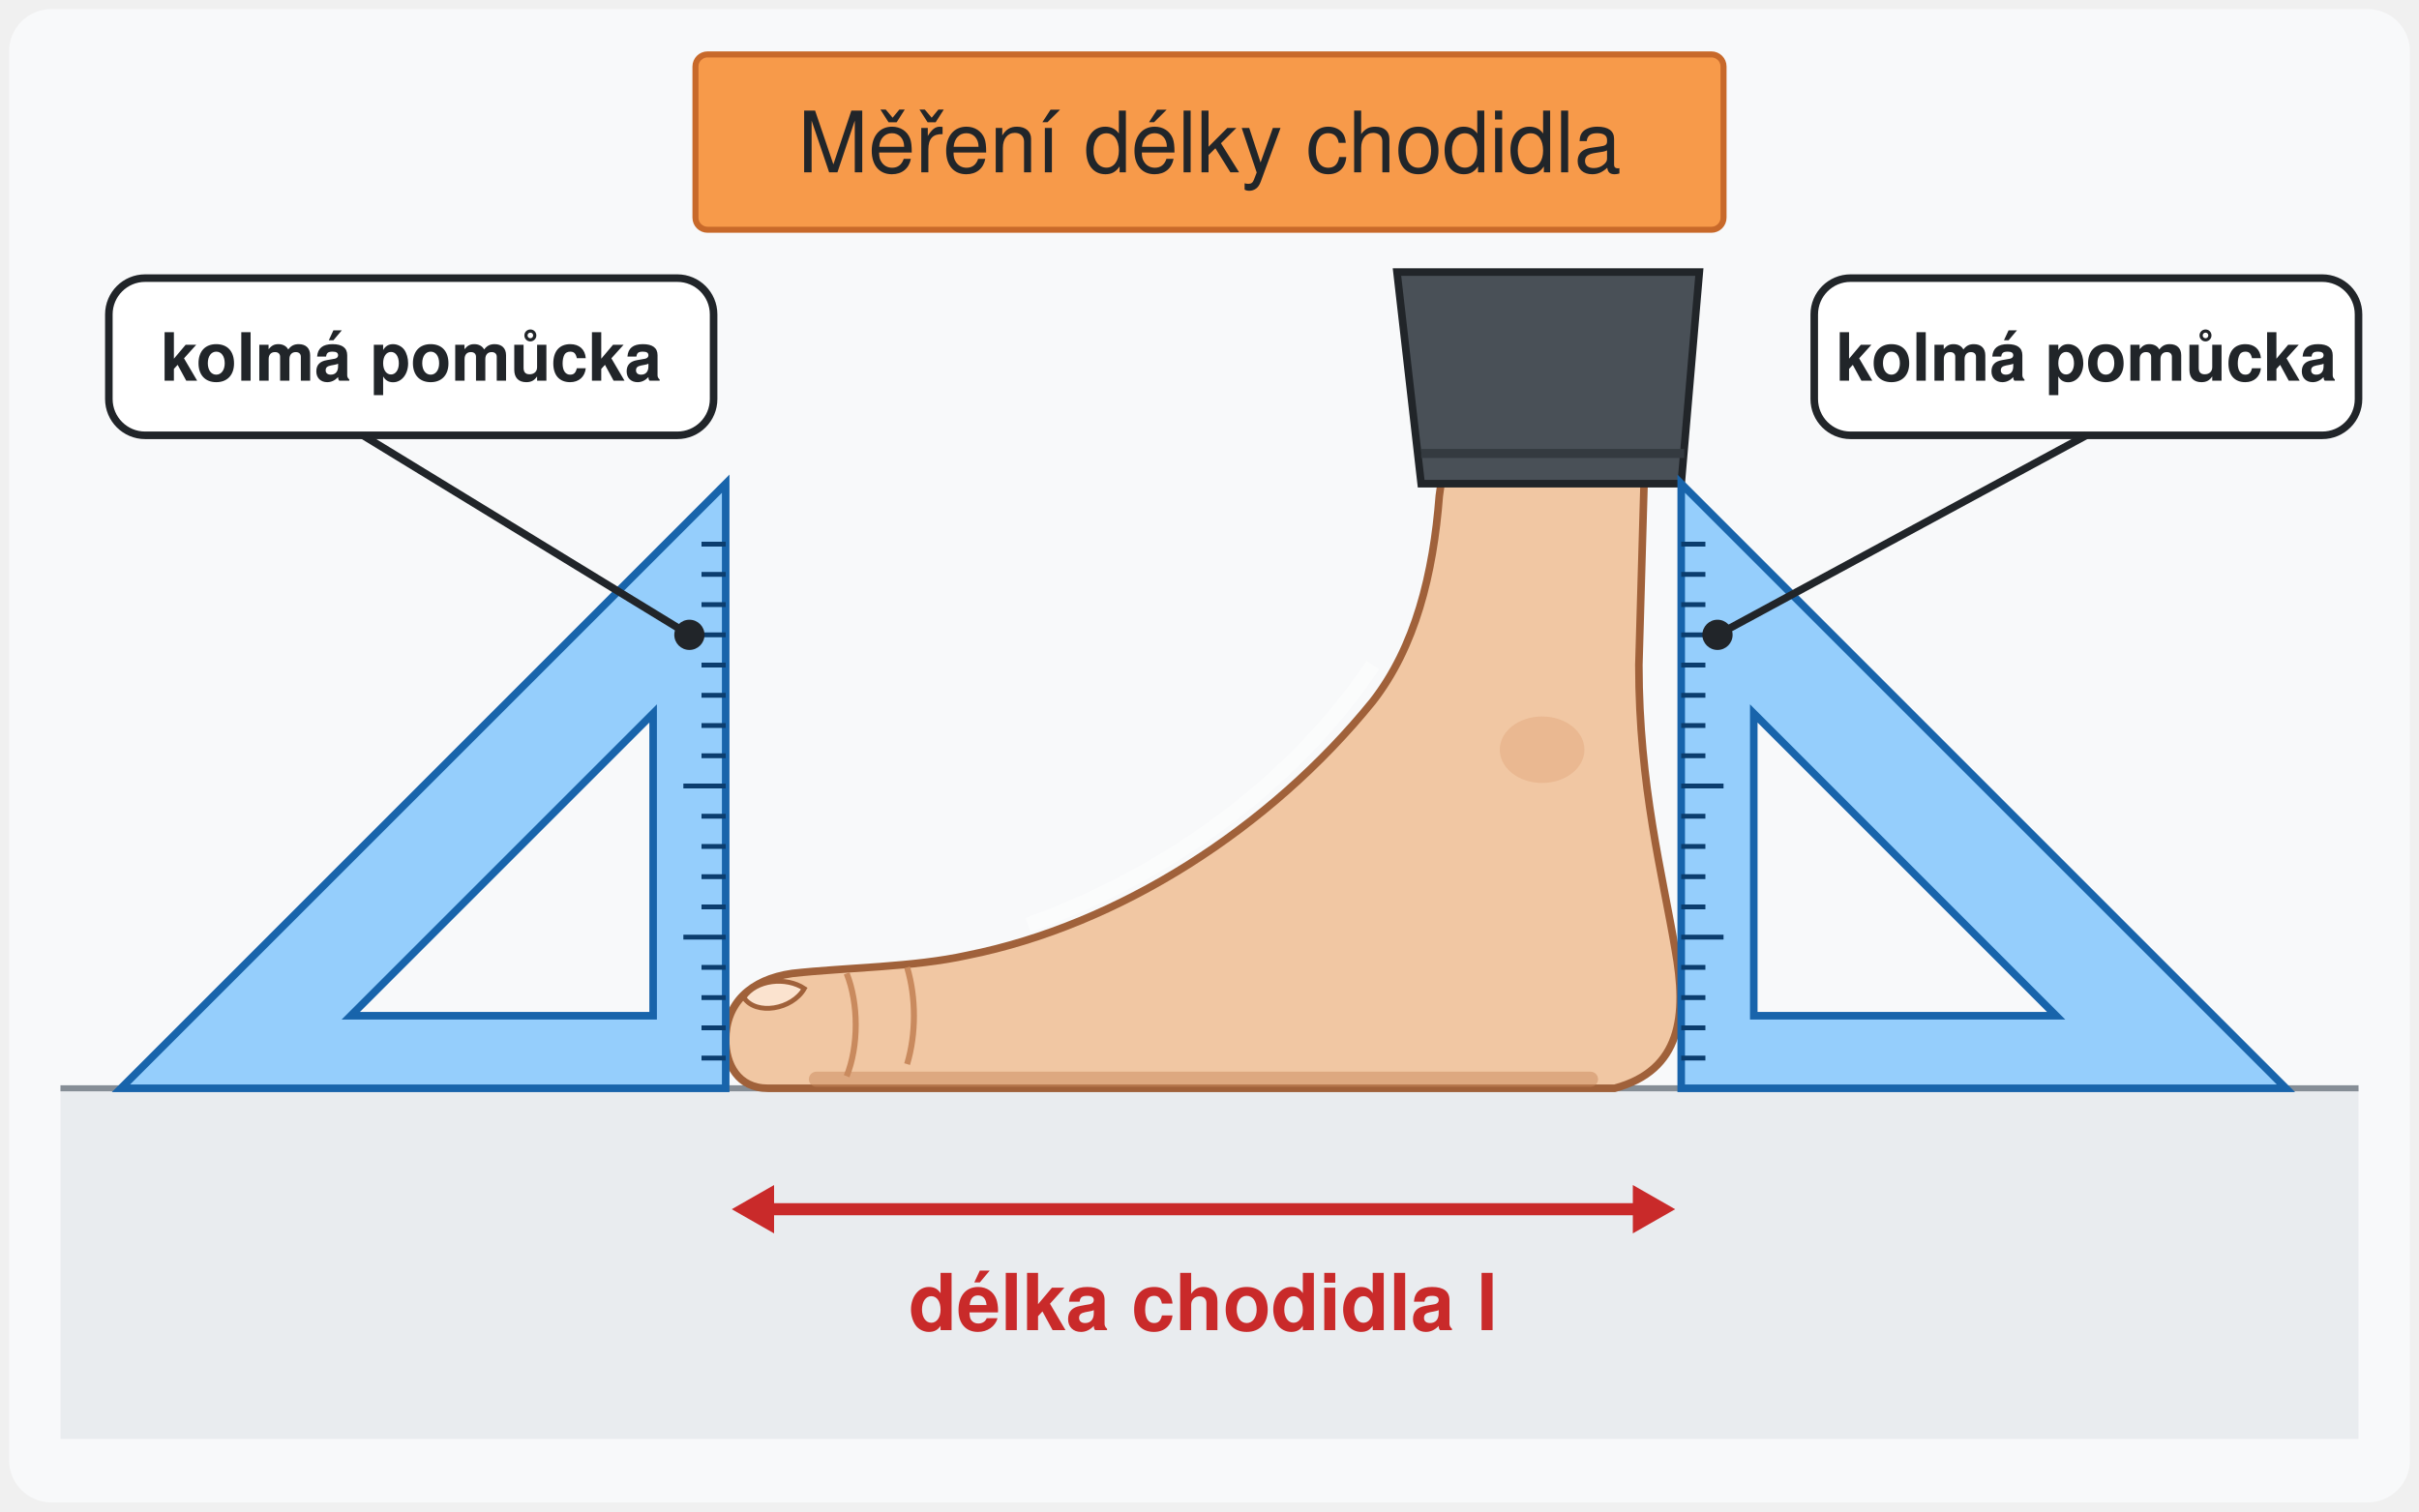
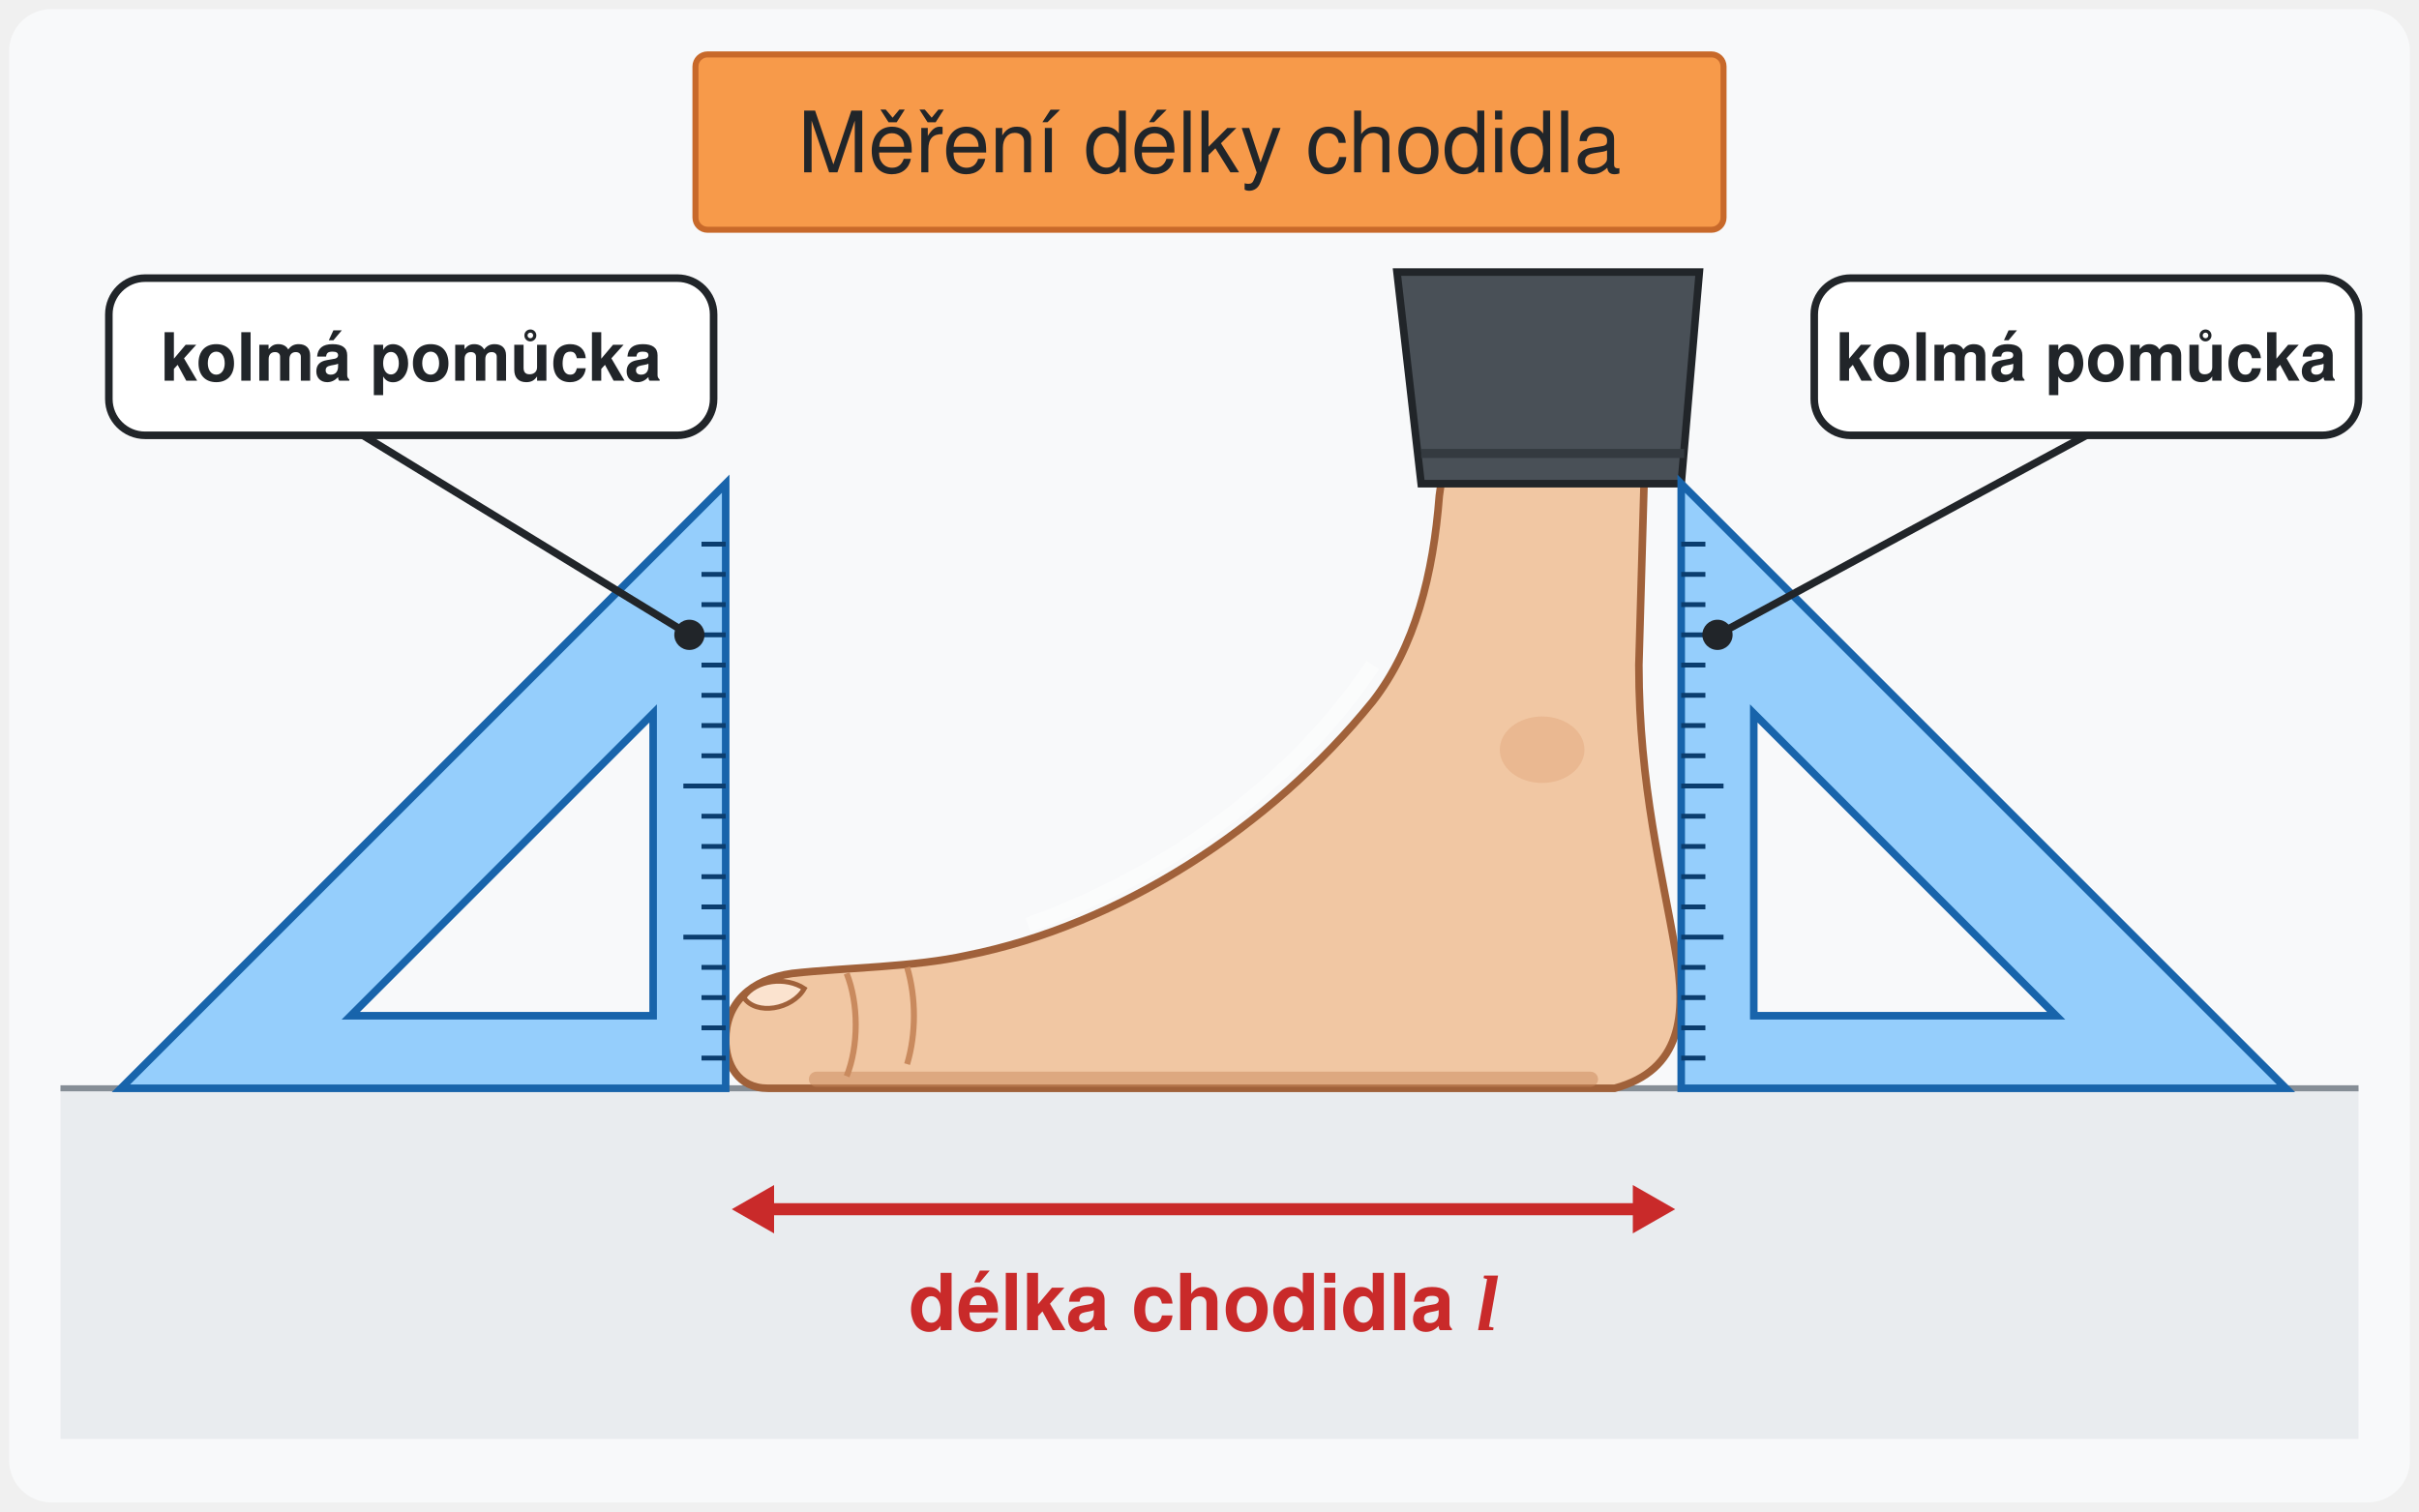
<svg xmlns="http://www.w3.org/2000/svg" viewBox="0 0 800 500" font-family="'Segoe UI', Helvetica, Arial, sans-serif" role="img" aria-label="Animace: bosé chodidlo stojí na podlaze. Ke špičce a k patě přijedou dva průhledné pravoúhlé trojúhelníky s ryskou jako kolmé pomůcky, které se dotknou začátku a konce chodidla. Pak se mezi nimi vyznačí délka chodidla l.">
  <style>
/* Předloha: PDF Délka — fotografie chodidla mezi dvěma pravoúhlými trojúhelníky s ryskou. Překresleno, ne kopie.
   Cyklus 8 s: 0–15 % trojúhelníky stojí stranou, 15–45 % přijedou těsně ke špičce a k patě, 55–94 % se vyznačí délka.
   Bez animace = koncový stav. */
@keyframes tL { 0%, 15% { transform: translate(-160px, 0); } 45%, 100% { transform: translate(0, 0); } }
@keyframes tP { 0%, 15% { transform: translate(160px, 0); } 45%, 100% { transform: translate(0, 0); } }
@keyframes del { 0%, 50% { opacity: 0; } 58%, 94% { opacity: 1; } 100% { opacity: 0; } }
.tL { animation: tL 8s ease-in-out infinite; }
.tP { animation: tP 8s ease-in-out infinite; }
.del { animation: del 8s linear infinite; }
- @media (prefers-reduced-motion: reduce) { .tL, .tP, .del { animation: none; } }
+ @keyframes uk { 0%, 40% { opacity: 0; } 46%, 100% { opacity: 1; } }
+ .uk { animation: uk 8s linear infinite; }
+ @media (prefers-reduced-motion: reduce) { .tL, .tP, .del, .uk { animation: none; } }
</style>
  <rect x="3" y="3" width="794" height="494" rx="14" fill="#f8f9fa" />
  <rect x="230" y="18" width="340" height="58" rx="4" fill="#f79a4a" stroke="#c8692a" stroke-width="2" />
  <text x="400" y="57" font-size="28" fill="#212529" text-anchor="middle">Měření délky chodidla</text>
  <rect x="20" y="360" width="760" height="116" fill="#e9ecef" />
  <path d="M20 360H780" stroke="#868e96" stroke-width="2" />
  <path d="M254 360C244 360 240 352 240 344C240 332 248 324 262 322C280 320 302 320 320 316C370 306 420 274 454 232C468 214 474 190 476 164L478 150H544L542 220C542 260 550 290 554 314C558 336 556 354 534 360Z" fill="#f1c7a3" stroke="#a0613a" stroke-width="2.5" />
  <path d="M246 330C250 324 260 323 266 327C262 334 250 336 246 330Z" fill="#fbe3cf" stroke="#a0613a" stroke-width="1.6" />
  <path d="M280 322C284 332 284 346 280 356M300 320C303 330 303 342 300 352" fill="none" stroke="#c98a5e" stroke-width="2" />
  <ellipse cx="510" cy="248" rx="14" ry="11" fill="#e8b48c" opacity="0.8" />
  <path d="M270 357H526" stroke="#c98a5e" stroke-width="5" opacity="0.5" stroke-linecap="round" />
  <path d="M340 306C390 288 430 256 454 220" fill="none" stroke="#fff" stroke-width="5" opacity="0.45" />
  <path d="M462 90L470 160H556L562 90Z" fill="#495057" stroke="#212529" stroke-width="2.5" />
  <path d="M470 150H557" stroke="#343a40" stroke-width="3" />
  <g class="tL">
    <path d="M240 360V160L40 360ZM216 336V236L116 336Z" fill="#74c0fc" fill-opacity="0.75" fill-rule="evenodd" stroke="#1864ab" stroke-width="2.5" />
    <path d="M240 350h-8M240 340h-8M240 330h-8M240 320h-8M240 310h-14M240 300h-8M240 290h-8M240 280h-8M240 270h-8M240 260h-14M240 250h-8M240 240h-8M240 230h-8M240 220h-8M240 210h-14M240 200h-8M240 190h-8M240 180h-8" stroke="#0b3d6e" stroke-width="1.6" />
  </g>
  <g class="tP">
    <path d="M556 360V160L756 360ZM580 336V236L680 336Z" fill="#74c0fc" fill-opacity="0.75" fill-rule="evenodd" stroke="#1864ab" stroke-width="2.5" />
    <path d="M556 350h8M556 340h8M556 330h8M556 320h8M556 310h14M556 300h8M556 290h8M556 280h8M556 270h8M556 260h14M556 250h8M556 240h8M556 230h8M556 220h8M556 210h14M556 200h8M556 190h8M556 180h8" stroke="#0b3d6e" stroke-width="1.6" />
  </g>
  <g class="del">
    <path d="M246 400H550" stroke="#c92a2a" stroke-width="4" />
    <path d="M242 400l14 -8v16zM554 400l-14 -8v16z" fill="#c92a2a" />
-     <text x="398" y="440" font-size="26" font-weight="bold" fill="#c92a2a" text-anchor="middle">délka chodidla l</text>
+     <text x="398" y="440" font-size="26" font-weight="bold" fill="#c92a2a" text-anchor="middle">délka chodidla <tspan font-family="Georgia, 'Times New Roman', serif" font-style="italic">l</tspan>
+     </text>
  </g>
  <rect x="36" y="92" width="200" height="52" rx="12" fill="#fff" stroke="#212529" stroke-width="2.5" />
  <text x="136" y="125.92" font-size="22" font-weight="bold" fill="#212529" text-anchor="middle">kolmá pomůcka</text>
  <rect x="600" y="92" width="180" height="52" rx="12" fill="#fff" stroke="#212529" stroke-width="2.5" />
  <text x="690" y="125.92" font-size="22" font-weight="bold" fill="#212529" text-anchor="middle">kolmá pomůcka</text>
-   <path d="M120 144L228 210" stroke="#212529" stroke-width="2.5" />
-   <circle cx="228" cy="210" r="5" fill="#212529" />
-   <path d="M690 144L568 210" stroke="#212529" stroke-width="2.5" />
-   <circle cx="568" cy="210" r="5" fill="#212529" />
+   <g class="uk">
+     <path d="M120 144L228 210" stroke="#212529" stroke-width="2.5" />
+     <circle cx="228" cy="210" r="5" fill="#212529" />
+     <path d="M690 144L568 210" stroke="#212529" stroke-width="2.5" />
+     <circle cx="568" cy="210" r="5" fill="#212529" />
+   </g>
</svg>
